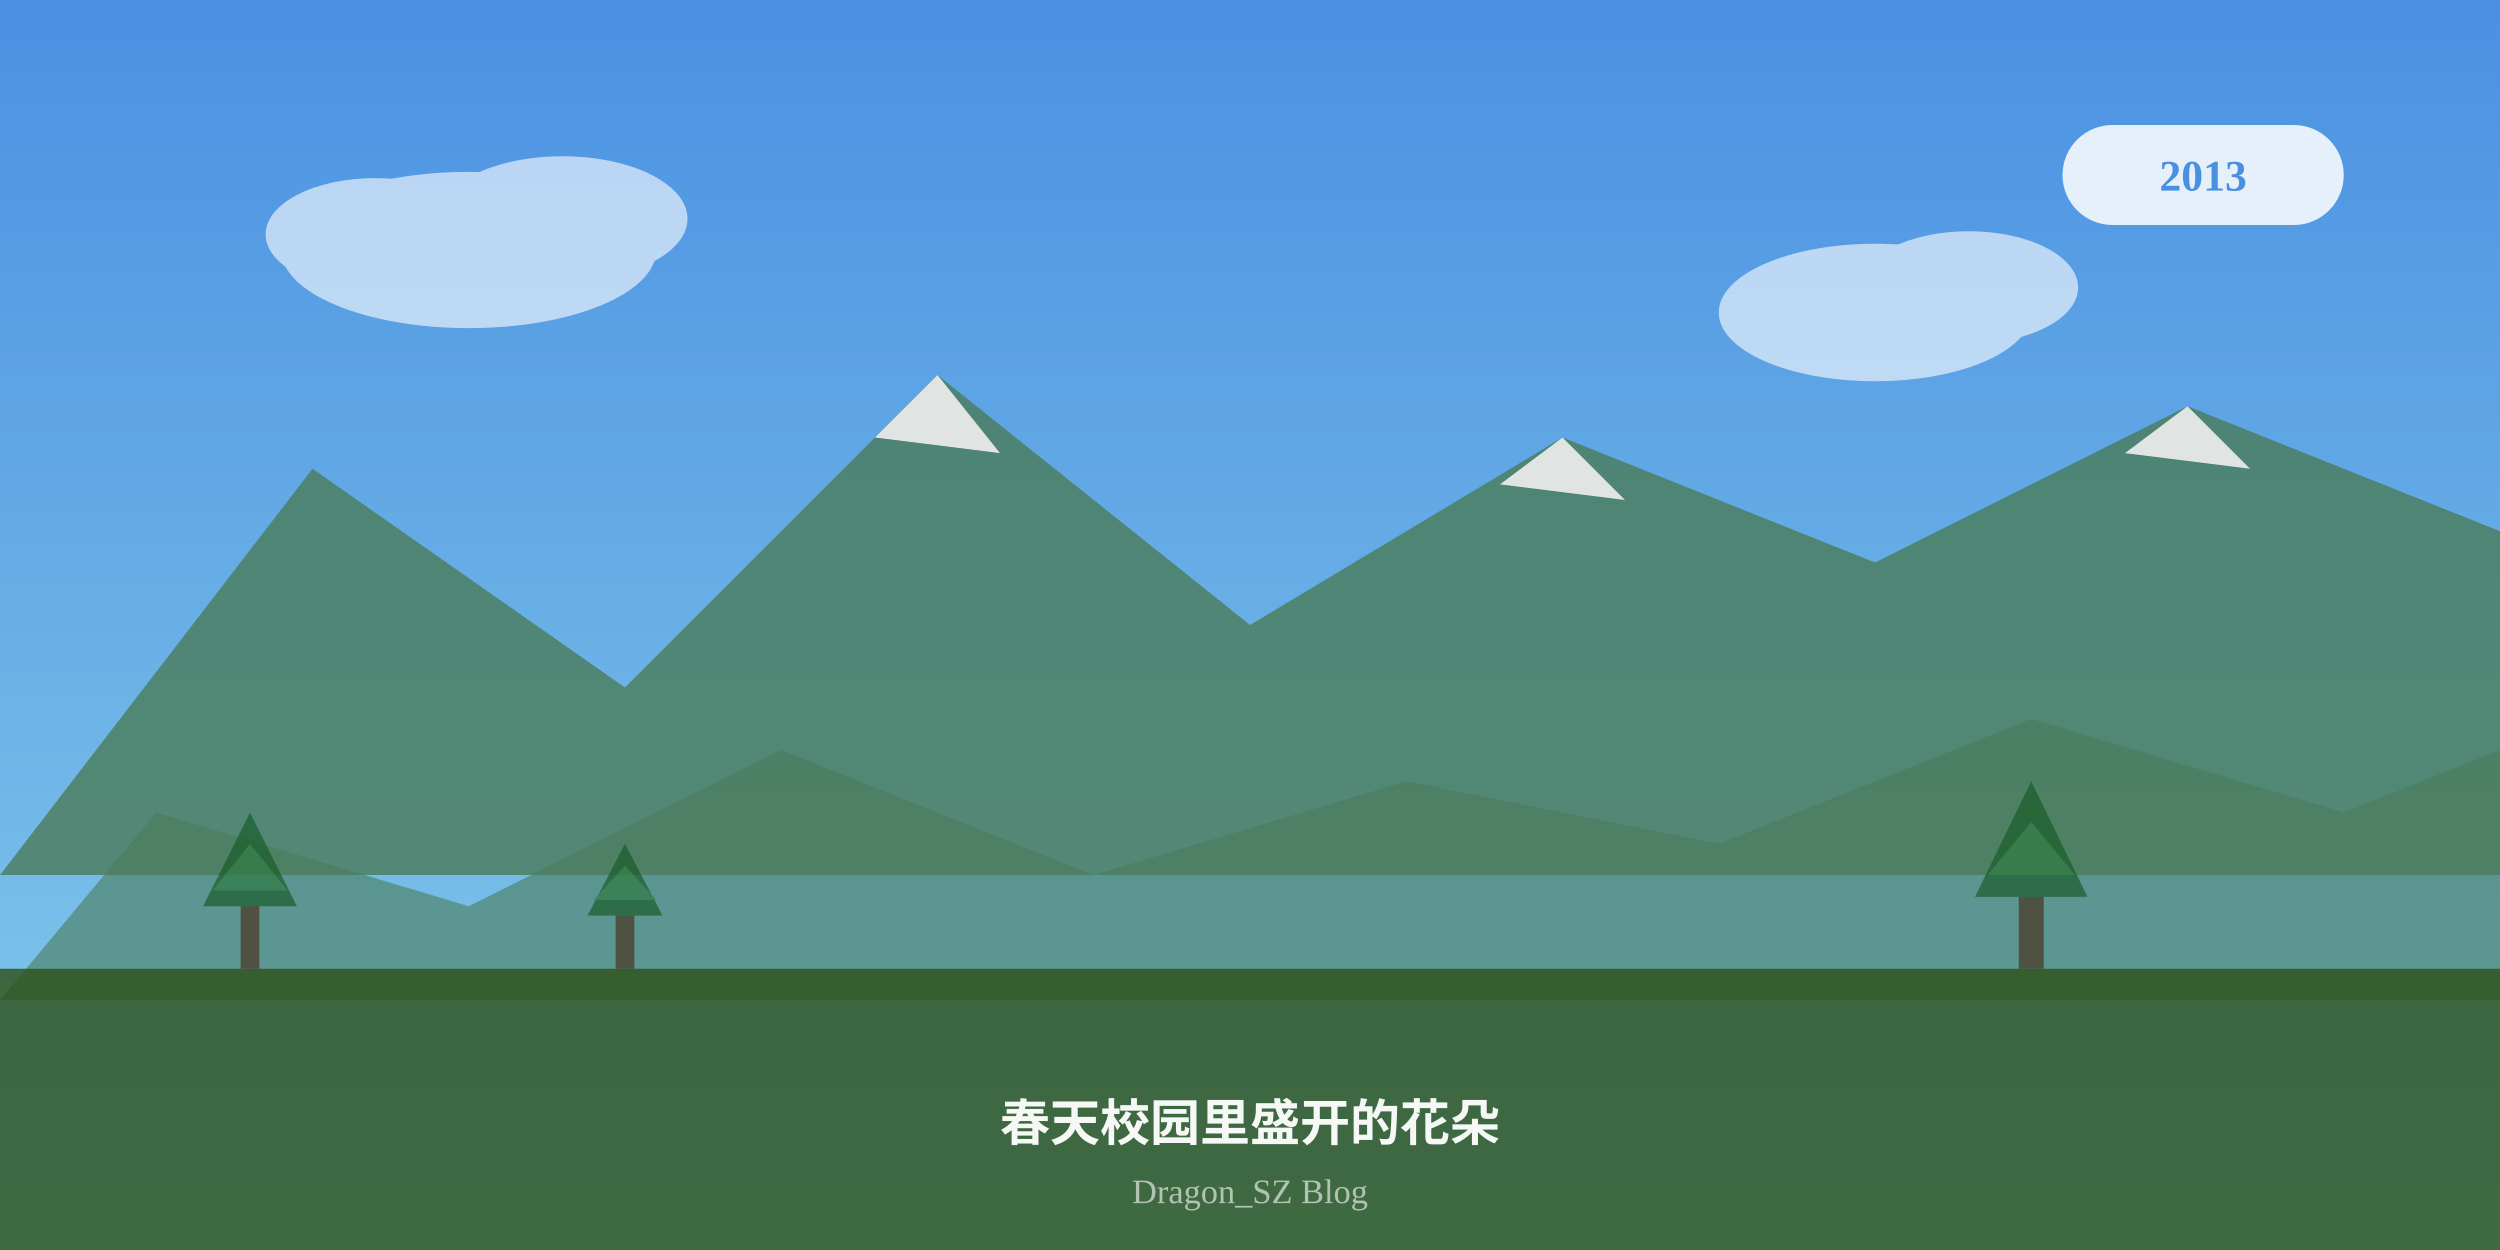
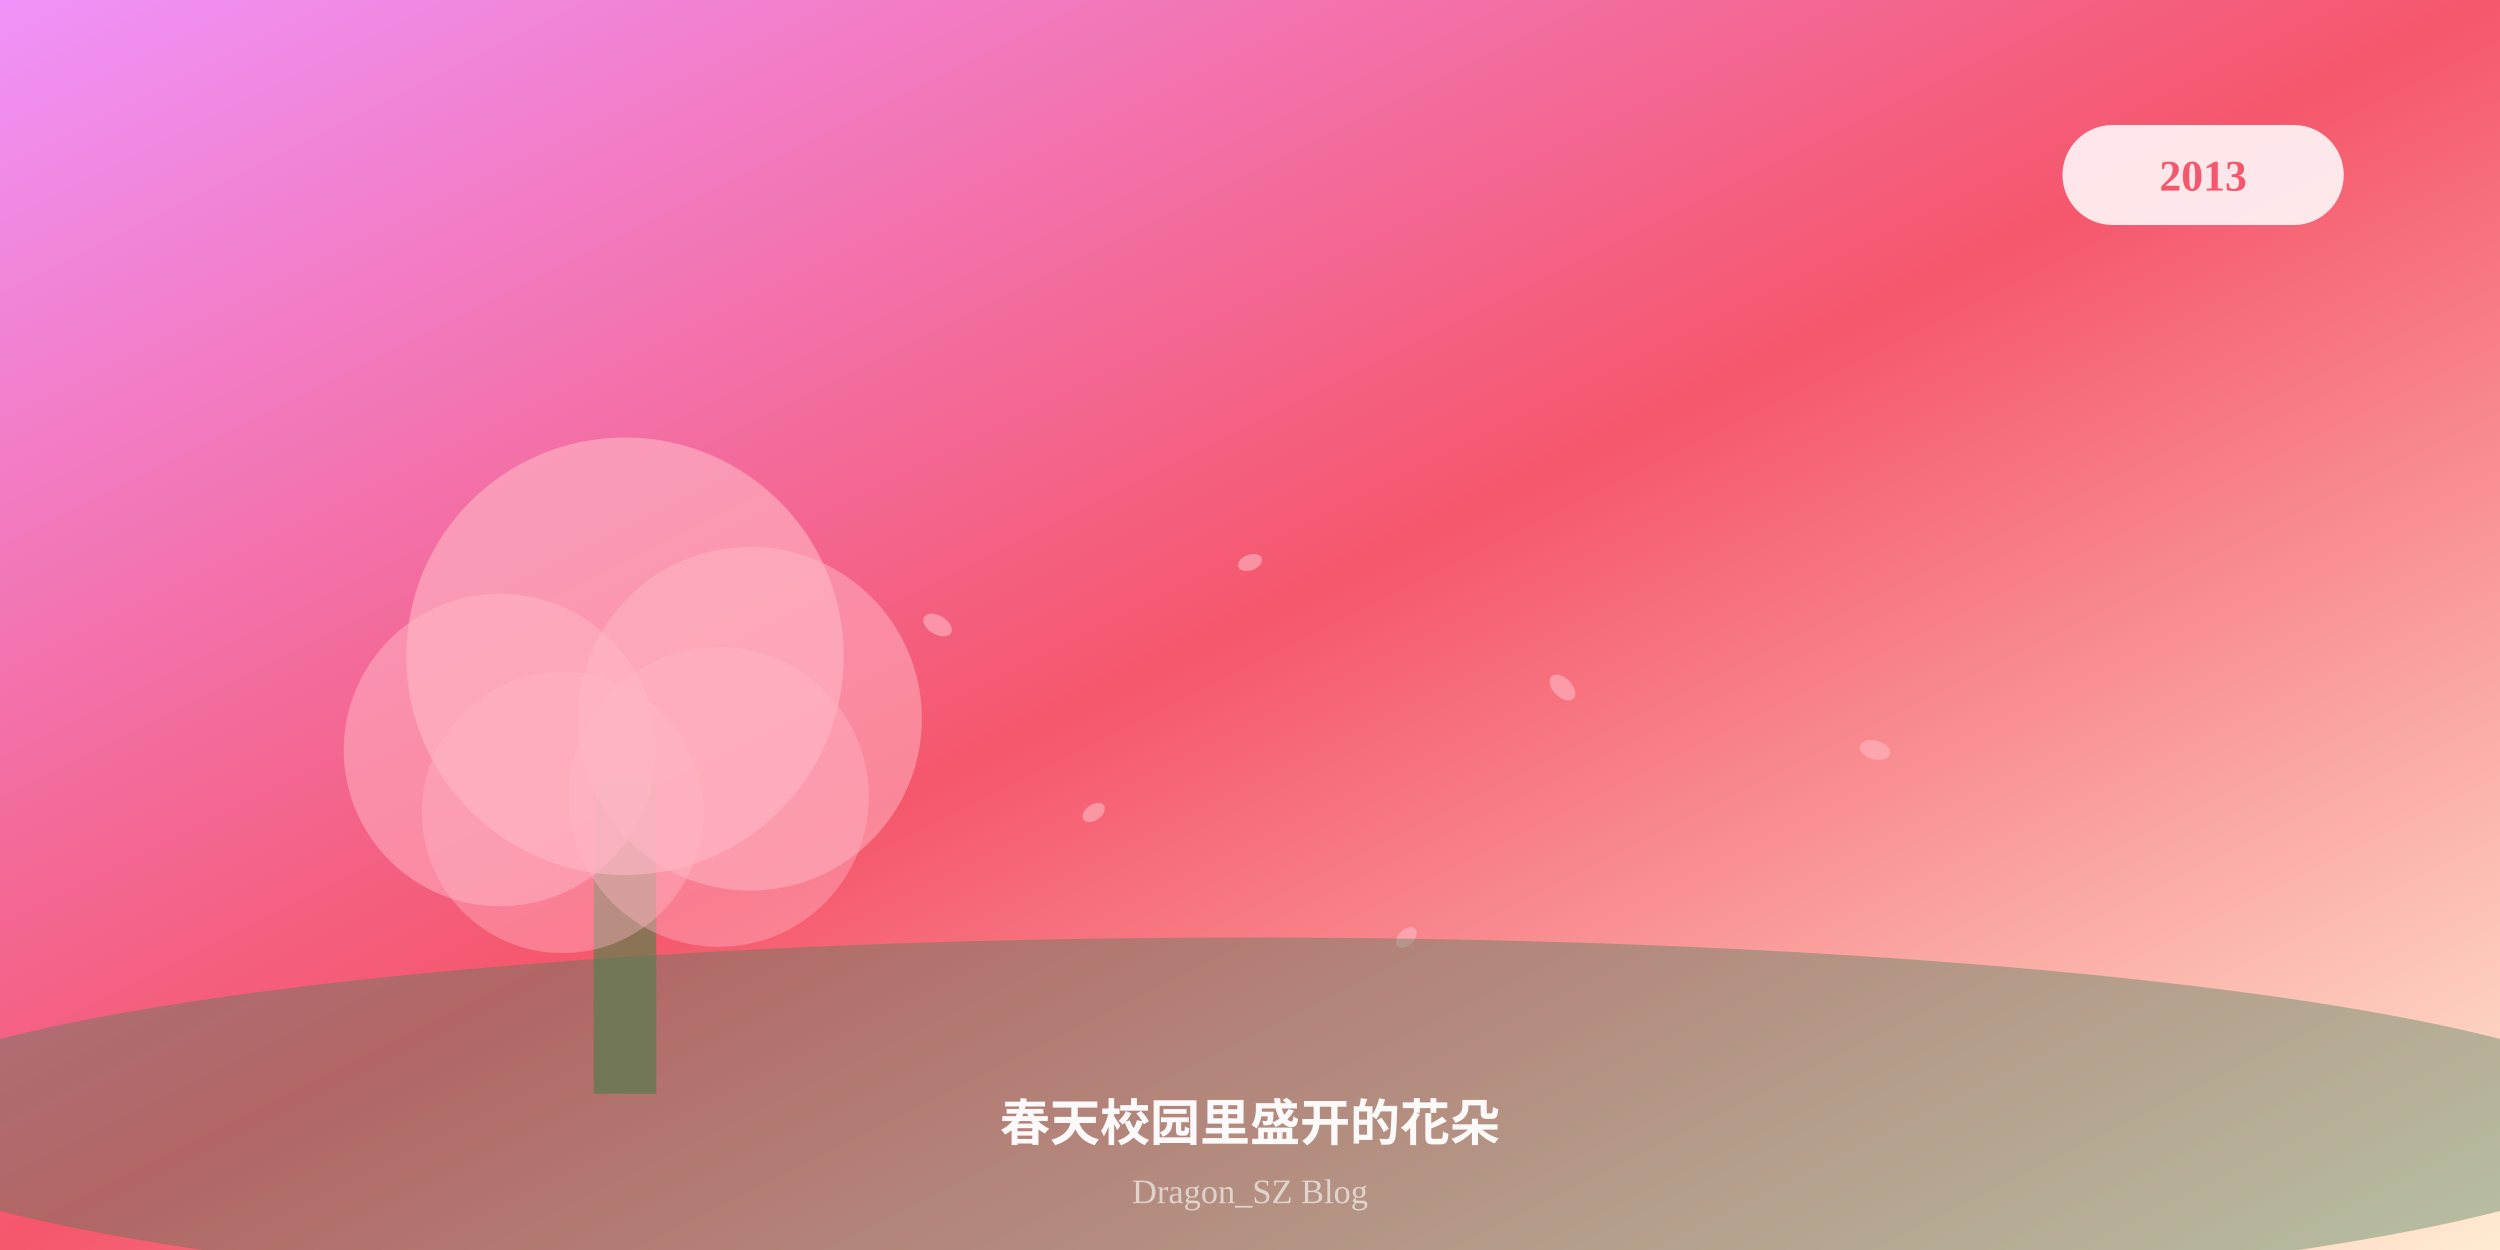
<svg xmlns="http://www.w3.org/2000/svg" viewBox="0 0 800 400" width="100%" height="100%">
  <defs>
-     <linearGradient id="sky" x1="0%" y1="0%" x2="0%" y2="100%">
-       <stop offset="0%" style="stop-color:#4a90e2;stop-opacity:1" />
-       <stop offset="100%" style="stop-color:#87ceeb;stop-opacity:1" />
+     <linearGradient id="bg" x1="0%" y1="0%" x2="100%" y2="100%">
+       <stop offset="0%" style="stop-color:#f093fb;stop-opacity:1" />
+       <stop offset="50%" style="stop-color:#f5576c;stop-opacity:1" />
+       <stop offset="100%" style="stop-color:#ffecd2;stop-opacity:1" />
    </linearGradient>
  </defs>
-   <rect width="800" height="400" fill="url(#sky)" />
-   <g opacity="0.6">
-     <ellipse cx="150" cy="80" rx="60" ry="25" fill="white" />
-     <ellipse cx="180" cy="70" rx="40" ry="20" fill="white" />
-     <ellipse cx="120" cy="75" rx="35" ry="18" fill="white" />
-     <ellipse cx="600" cy="100" rx="50" ry="22" fill="white" />
-     <ellipse cx="630" cy="92" rx="35" ry="18" fill="white" />
+   <rect width="800" height="400" fill="url(#bg)" />
+   <g transform="translate(200, 150)">
+     <rect x="-10" y="100" width="20" height="100" fill="#8B7355" />
+     <circle cx="0" cy="60" r="70" fill="#FFB7C5" opacity="0.6" />
+     <circle cx="-40" cy="90" r="50" fill="#FFB7C5" opacity="0.5" />
+     <circle cx="40" cy="80" r="55" fill="#FFB7C5" opacity="0.5" />
+     <circle cx="-20" cy="110" r="45" fill="#FFB7C5" opacity="0.4" />
+     <circle cx="30" cy="105" r="48" fill="#FFB7C5" opacity="0.4" />
  </g>
-   <polygon points="0,280 100,150 200,220 300,120 400,200 500,140 600,180 700,130 800,170 800,280" fill="#4a7c59" opacity="0.8" />
-   <polygon points="280,140 300,120 320,145" fill="#f0f0f0" opacity="0.9" />
-   <polygon points="480,155 500,140 520,160" fill="#f0f0f0" opacity="0.9" />
-   <polygon points="680,145 700,130 720,150" fill="#f0f0f0" opacity="0.9" />
-   <polygon points="0,320 50,260 150,290 250,240 350,280 450,250 550,270 650,230 750,260 800,240 800,320" fill="#4a7c59" opacity="0.6" />
-   <rect x="0" y="310" width="800" height="90" fill="#2d5016" opacity="0.8" />
-   <g opacity="0.7">
-     <g transform="translate(80, 280)">
-       <rect x="-3" y="0" width="6" height="30" fill="#4a3520" />
-       <polygon points="0,-20 -15,10 15,10" fill="#1a5c2a" />
-       <polygon points="0,-10 -12,5 12,5" fill="#2d7a3e" />
-     </g>
-     <g transform="translate(200, 285)">
-       <rect x="-3" y="0" width="6" height="25" fill="#4a3520" />
-       <polygon points="0,-15 -12,8 12,8" fill="#1a5c2a" />
-       <polygon points="0,-8 -10,3 10,3" fill="#2d7a3e" />
-     </g>
-     <g transform="translate(650, 275)">
-       <rect x="-4" y="0" width="8" height="35" fill="#4a3520" />
-       <polygon points="0,-25 -18,12 18,12" fill="#1a5c2a" />
-       <polygon points="0,-12 -14,5 14,5" fill="#2d7a3e" />
-     </g>
+   <g fill="#FFB7C5" opacity="0.6">
+     <ellipse cx="300" cy="200" rx="5" ry="3" transform="rotate(30,300,200)" />
+     <ellipse cx="400" cy="180" rx="4" ry="2.5" transform="rotate(-20,400,180)" />
+     <ellipse cx="500" cy="220" rx="5" ry="3" transform="rotate(45,500,220)" />
+     <ellipse cx="350" cy="260" rx="4" ry="2.5" transform="rotate(-35,350,260)" />
+     <ellipse cx="600" cy="240" rx="5" ry="3" transform="rotate(15,600,240)" />
+     <ellipse cx="450" cy="300" rx="4" ry="2.5" transform="rotate(-45,450,300)" />
  </g>
+   <ellipse cx="400" cy="360" rx="450" ry="60" fill="#4a7c59" opacity="0.4" />
  <g transform="translate(660, 40)">
    <rect width="90" height="32" rx="16" fill="white" opacity="0.85" />
-     <text x="45" y="21" text-anchor="middle" font-size="14" font-weight="bold" fill="#4a90e2">2013</text>
+     <text x="45" y="21" text-anchor="middle" font-size="14" font-weight="bold" fill="#f5576c">2013</text>
  </g>
  <text x="400" y="365" text-anchor="middle" font-size="16" font-weight="bold" fill="white" opacity="0.95">春天校园里盛开的花朵</text>
  <text x="400" y="385" text-anchor="middle" font-size="11" fill="white" opacity="0.6">Dragon_SZ Blog</text>
</svg>
